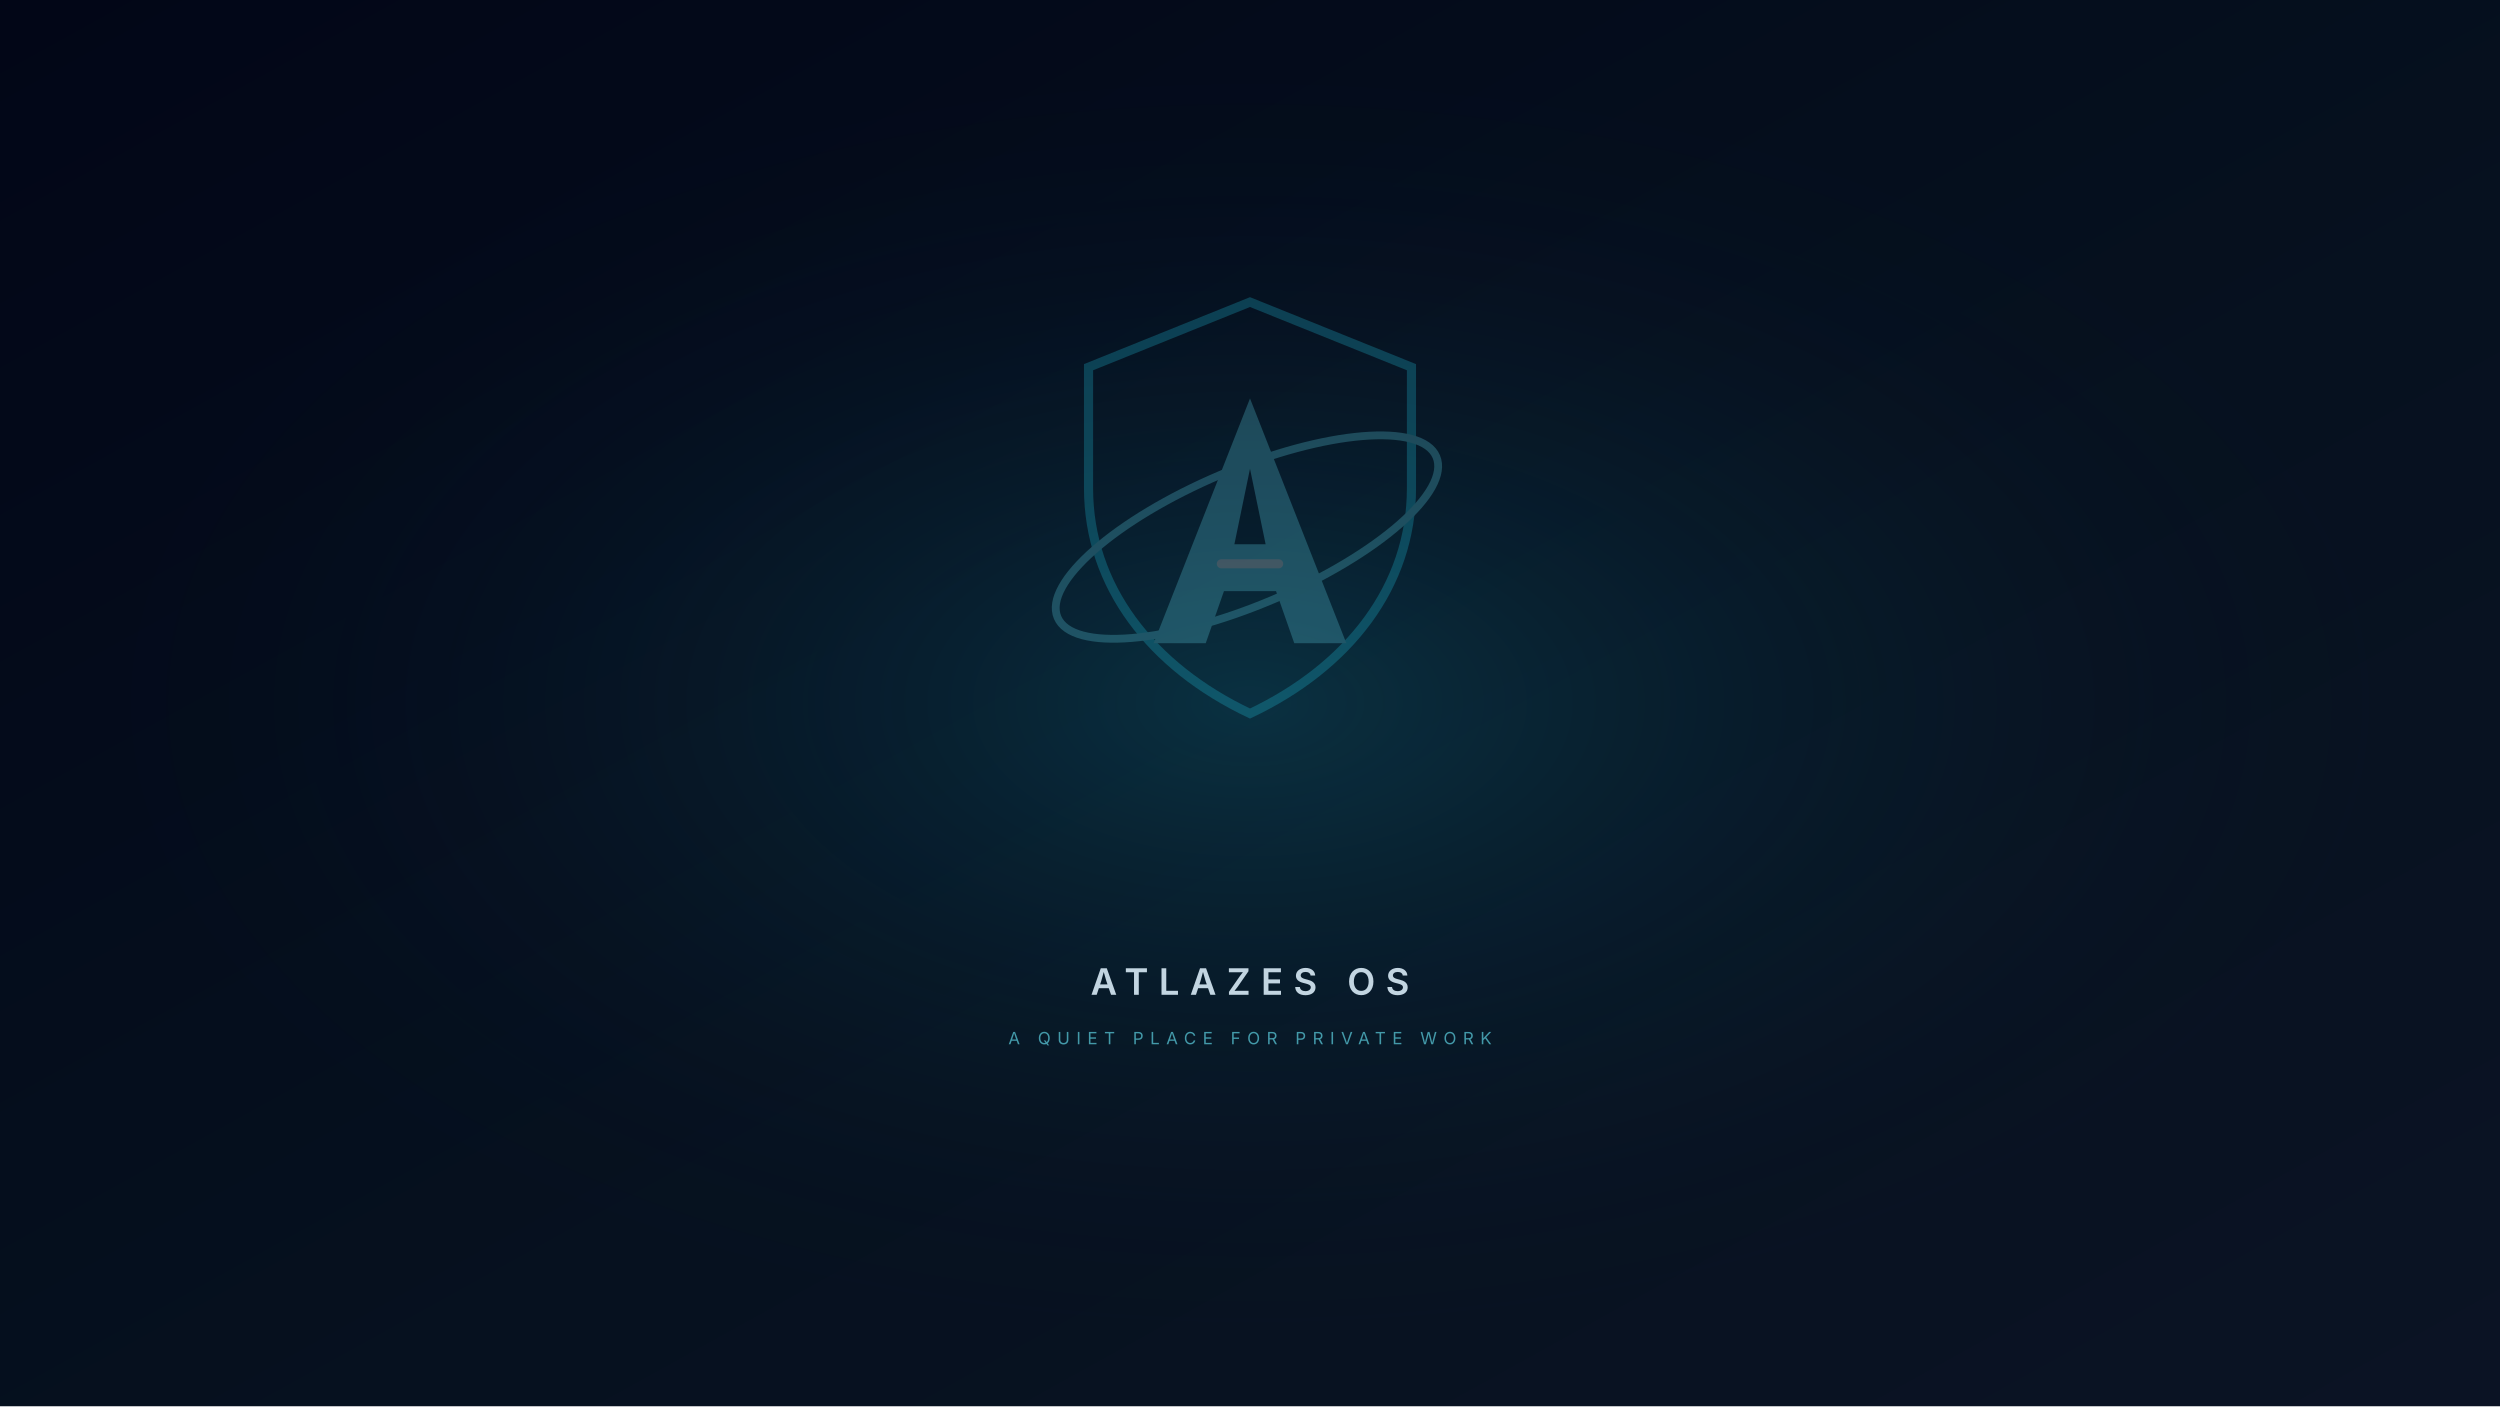
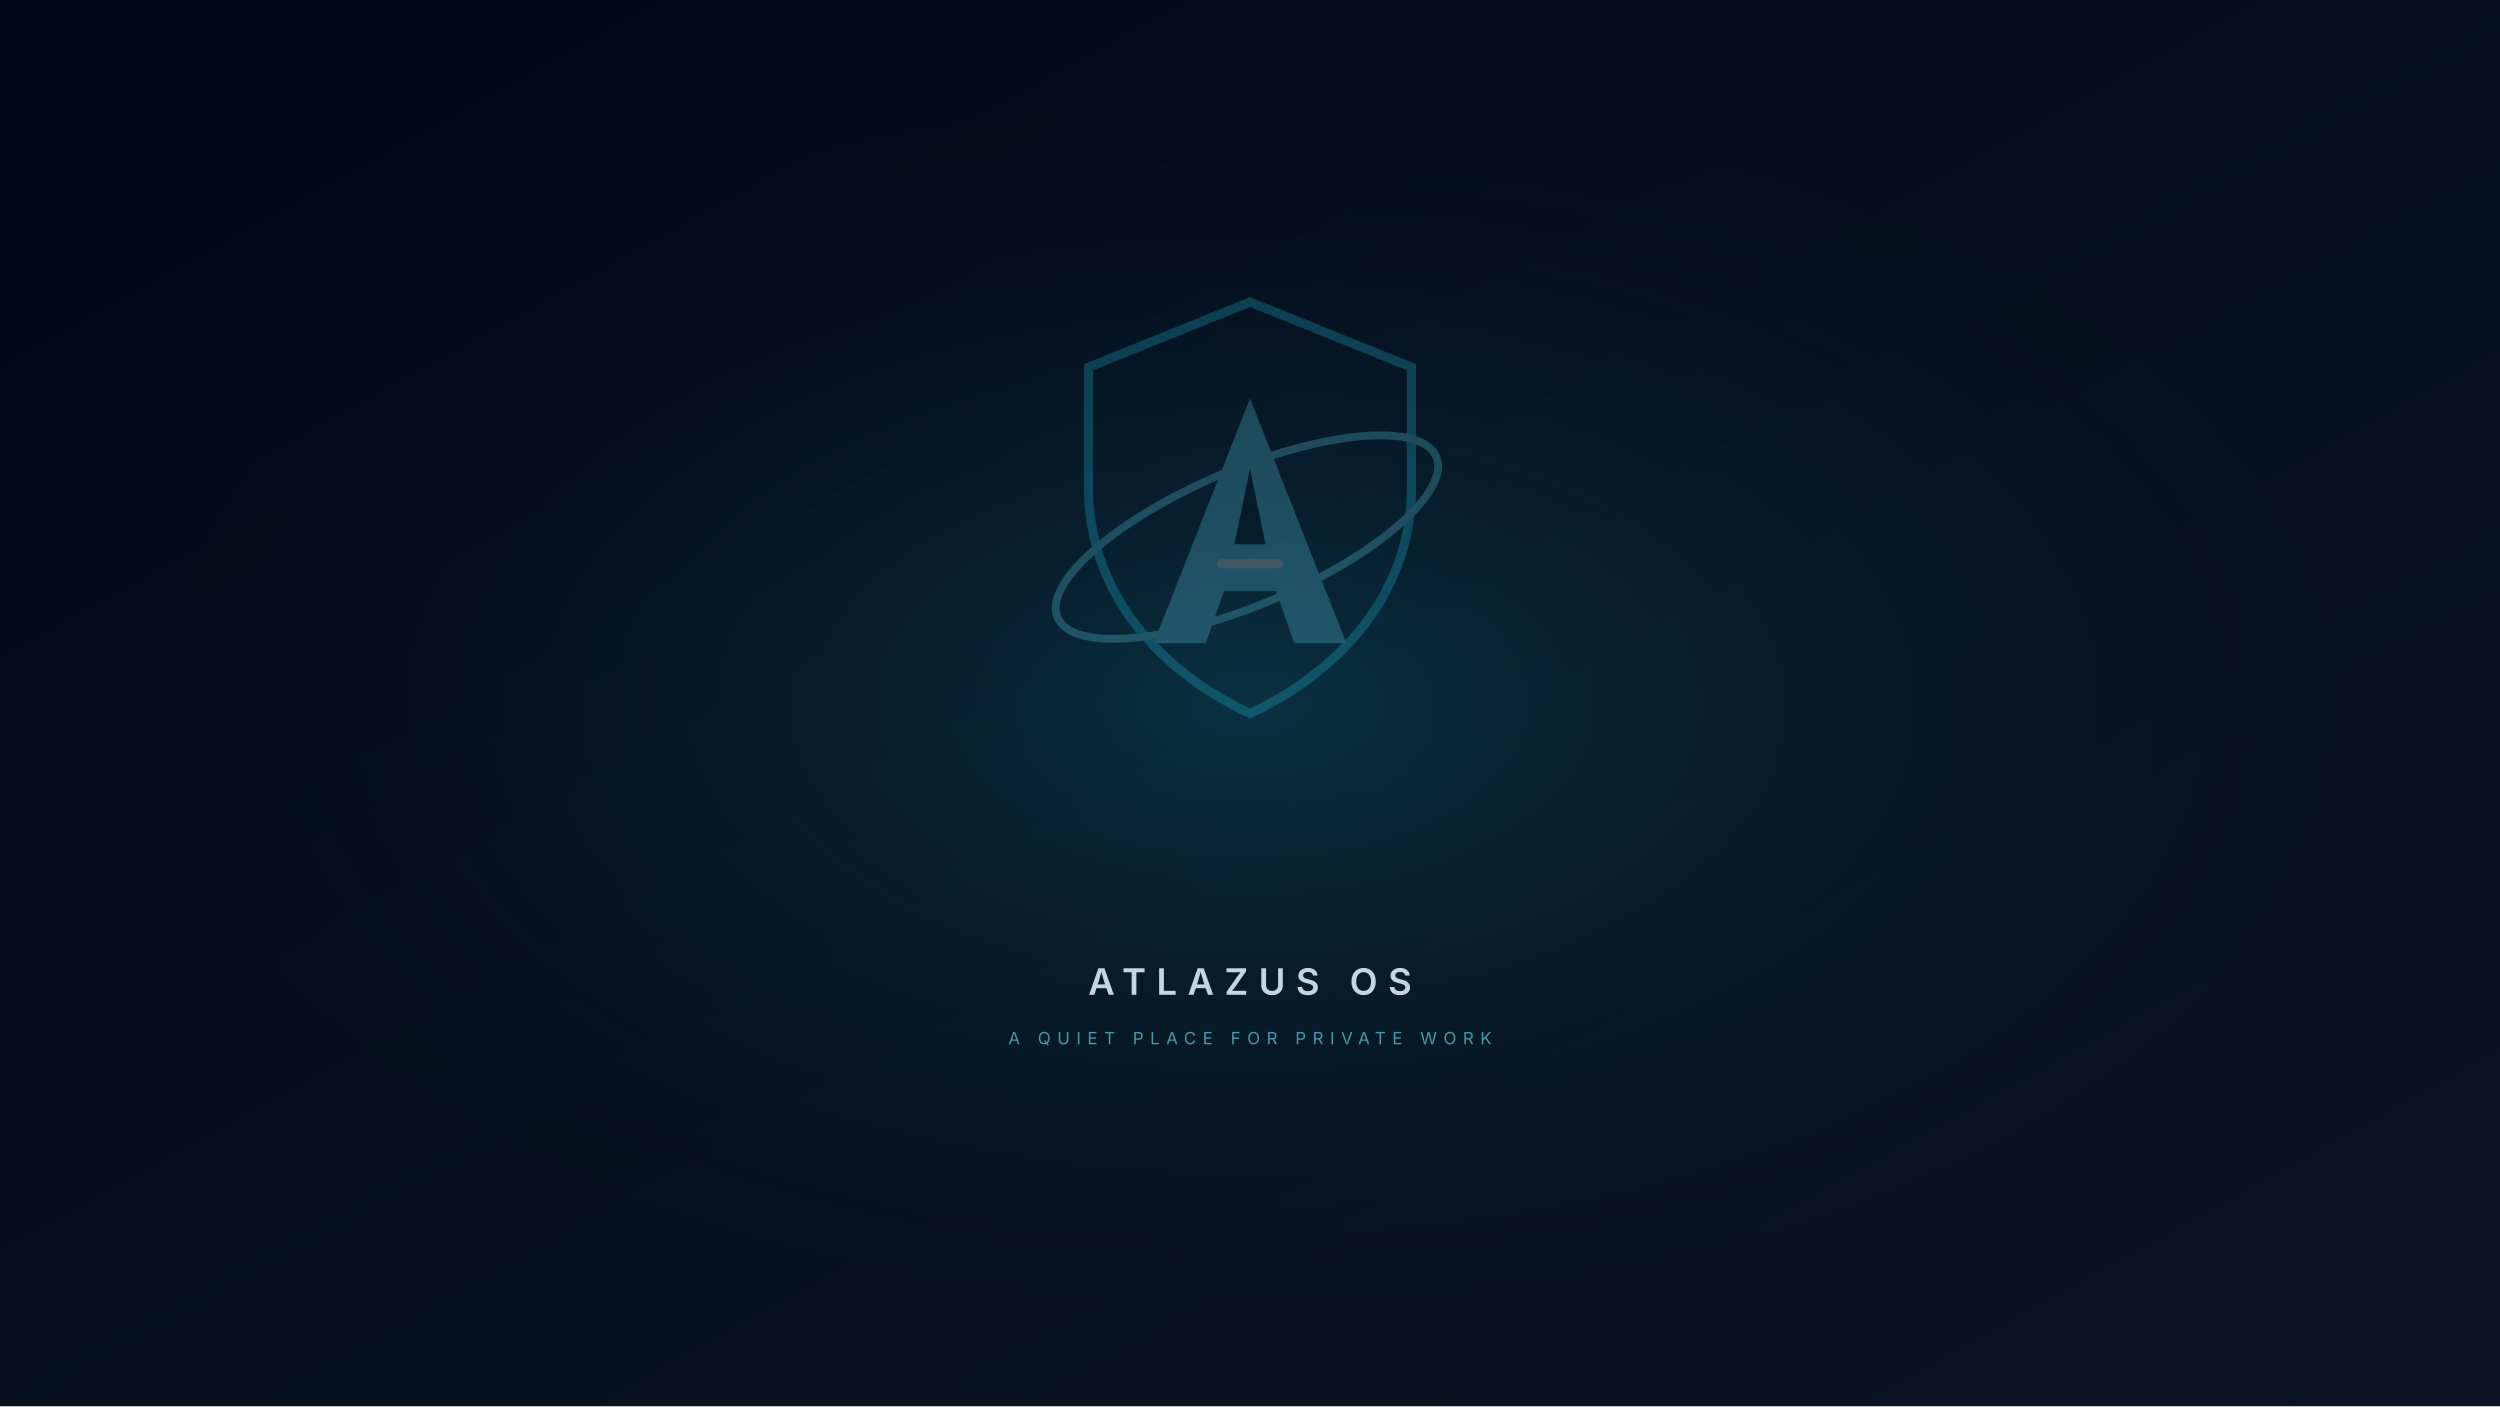
<svg xmlns="http://www.w3.org/2000/svg" viewBox="0 0 1920 1080" width="1920" height="1080">
  <defs>
    <linearGradient id="bg" x1="0%" y1="0%" x2="100%" y2="100%">
      <stop offset="0%" stop-color="#020617" />
      <stop offset="58%" stop-color="#06111f" />
      <stop offset="100%" stop-color="#0b1324" />
    </linearGradient>
    <radialGradient id="focus" cx="50%" cy="50%" r="48%">
      <stop offset="0%" stop-color="#22d3ee" stop-opacity="0.17" />
      <stop offset="100%" stop-color="#020617" stop-opacity="0" />
    </radialGradient>
    <linearGradient id="accent" x1="0%" y1="0%" x2="100%" y2="0%">
      <stop offset="0%" stop-color="#22d3ee" stop-opacity="0" />
      <stop offset="50%" stop-color="#67e8f9" stop-opacity="0.6" />
      <stop offset="100%" stop-color="#2dd4bf" stop-opacity="0" />
    </linearGradient>
  </defs>
  <rect width="1920" height="1080" fill="url(#bg)" />
  <rect width="1920" height="1080" fill="url(#focus)" />
  <g opacity="0.28">
    <line x1="420" y1="538" x2="1500" y2="538" stroke="url(#accent)" stroke-width="2" />
    <line x1="570" y1="584" x2="1350" y2="584" stroke="url(#accent)" stroke-width="1" />
  </g>
  <g transform="translate(960 418)" opacity="0.24">
    <path d="M0-186 124-136v93C124 32 76 94 0 130-76 94-124 32-124-43v-93Z" fill="none" stroke="#22d3ee" stroke-width="7" />
    <ellipse cx="0" cy="-6" rx="158" ry="52" fill="none" stroke="#67e8f9" stroke-width="6" transform="rotate(-23)" />
    <path d="M0-112-74 76h40l14-40h40l14 40h40Z" fill="#67e8f9" />
    <path d="M0-58-12 0h24Z" fill="#06111f" />
    <path d="M-22 15h44" stroke="#f8fafc" stroke-width="7" stroke-linecap="round" />
  </g>
-   <text x="960" y="764" font-family="Cantarell, Inter, DejaVu Sans, sans-serif" font-size="28" font-weight="600" fill="#e0f2fe" text-anchor="middle" letter-spacing="8" opacity="0.86">ATLAZES OS</text>
+   <text x="960" y="764" font-family="Cantarell, Inter, DejaVu Sans, sans-serif" font-size="28" font-weight="600" fill="#e0f2fe" text-anchor="middle" letter-spacing="8" opacity="0.86">ATLAZUS OS</text>
  <text x="960" y="802" font-family="Cantarell, Inter, DejaVu Sans, sans-serif" font-size="13" font-weight="400" fill="#67e8f9" text-anchor="middle" letter-spacing="5" opacity="0.62">A QUIET PLACE FOR PRIVATE WORK</text>
</svg>
